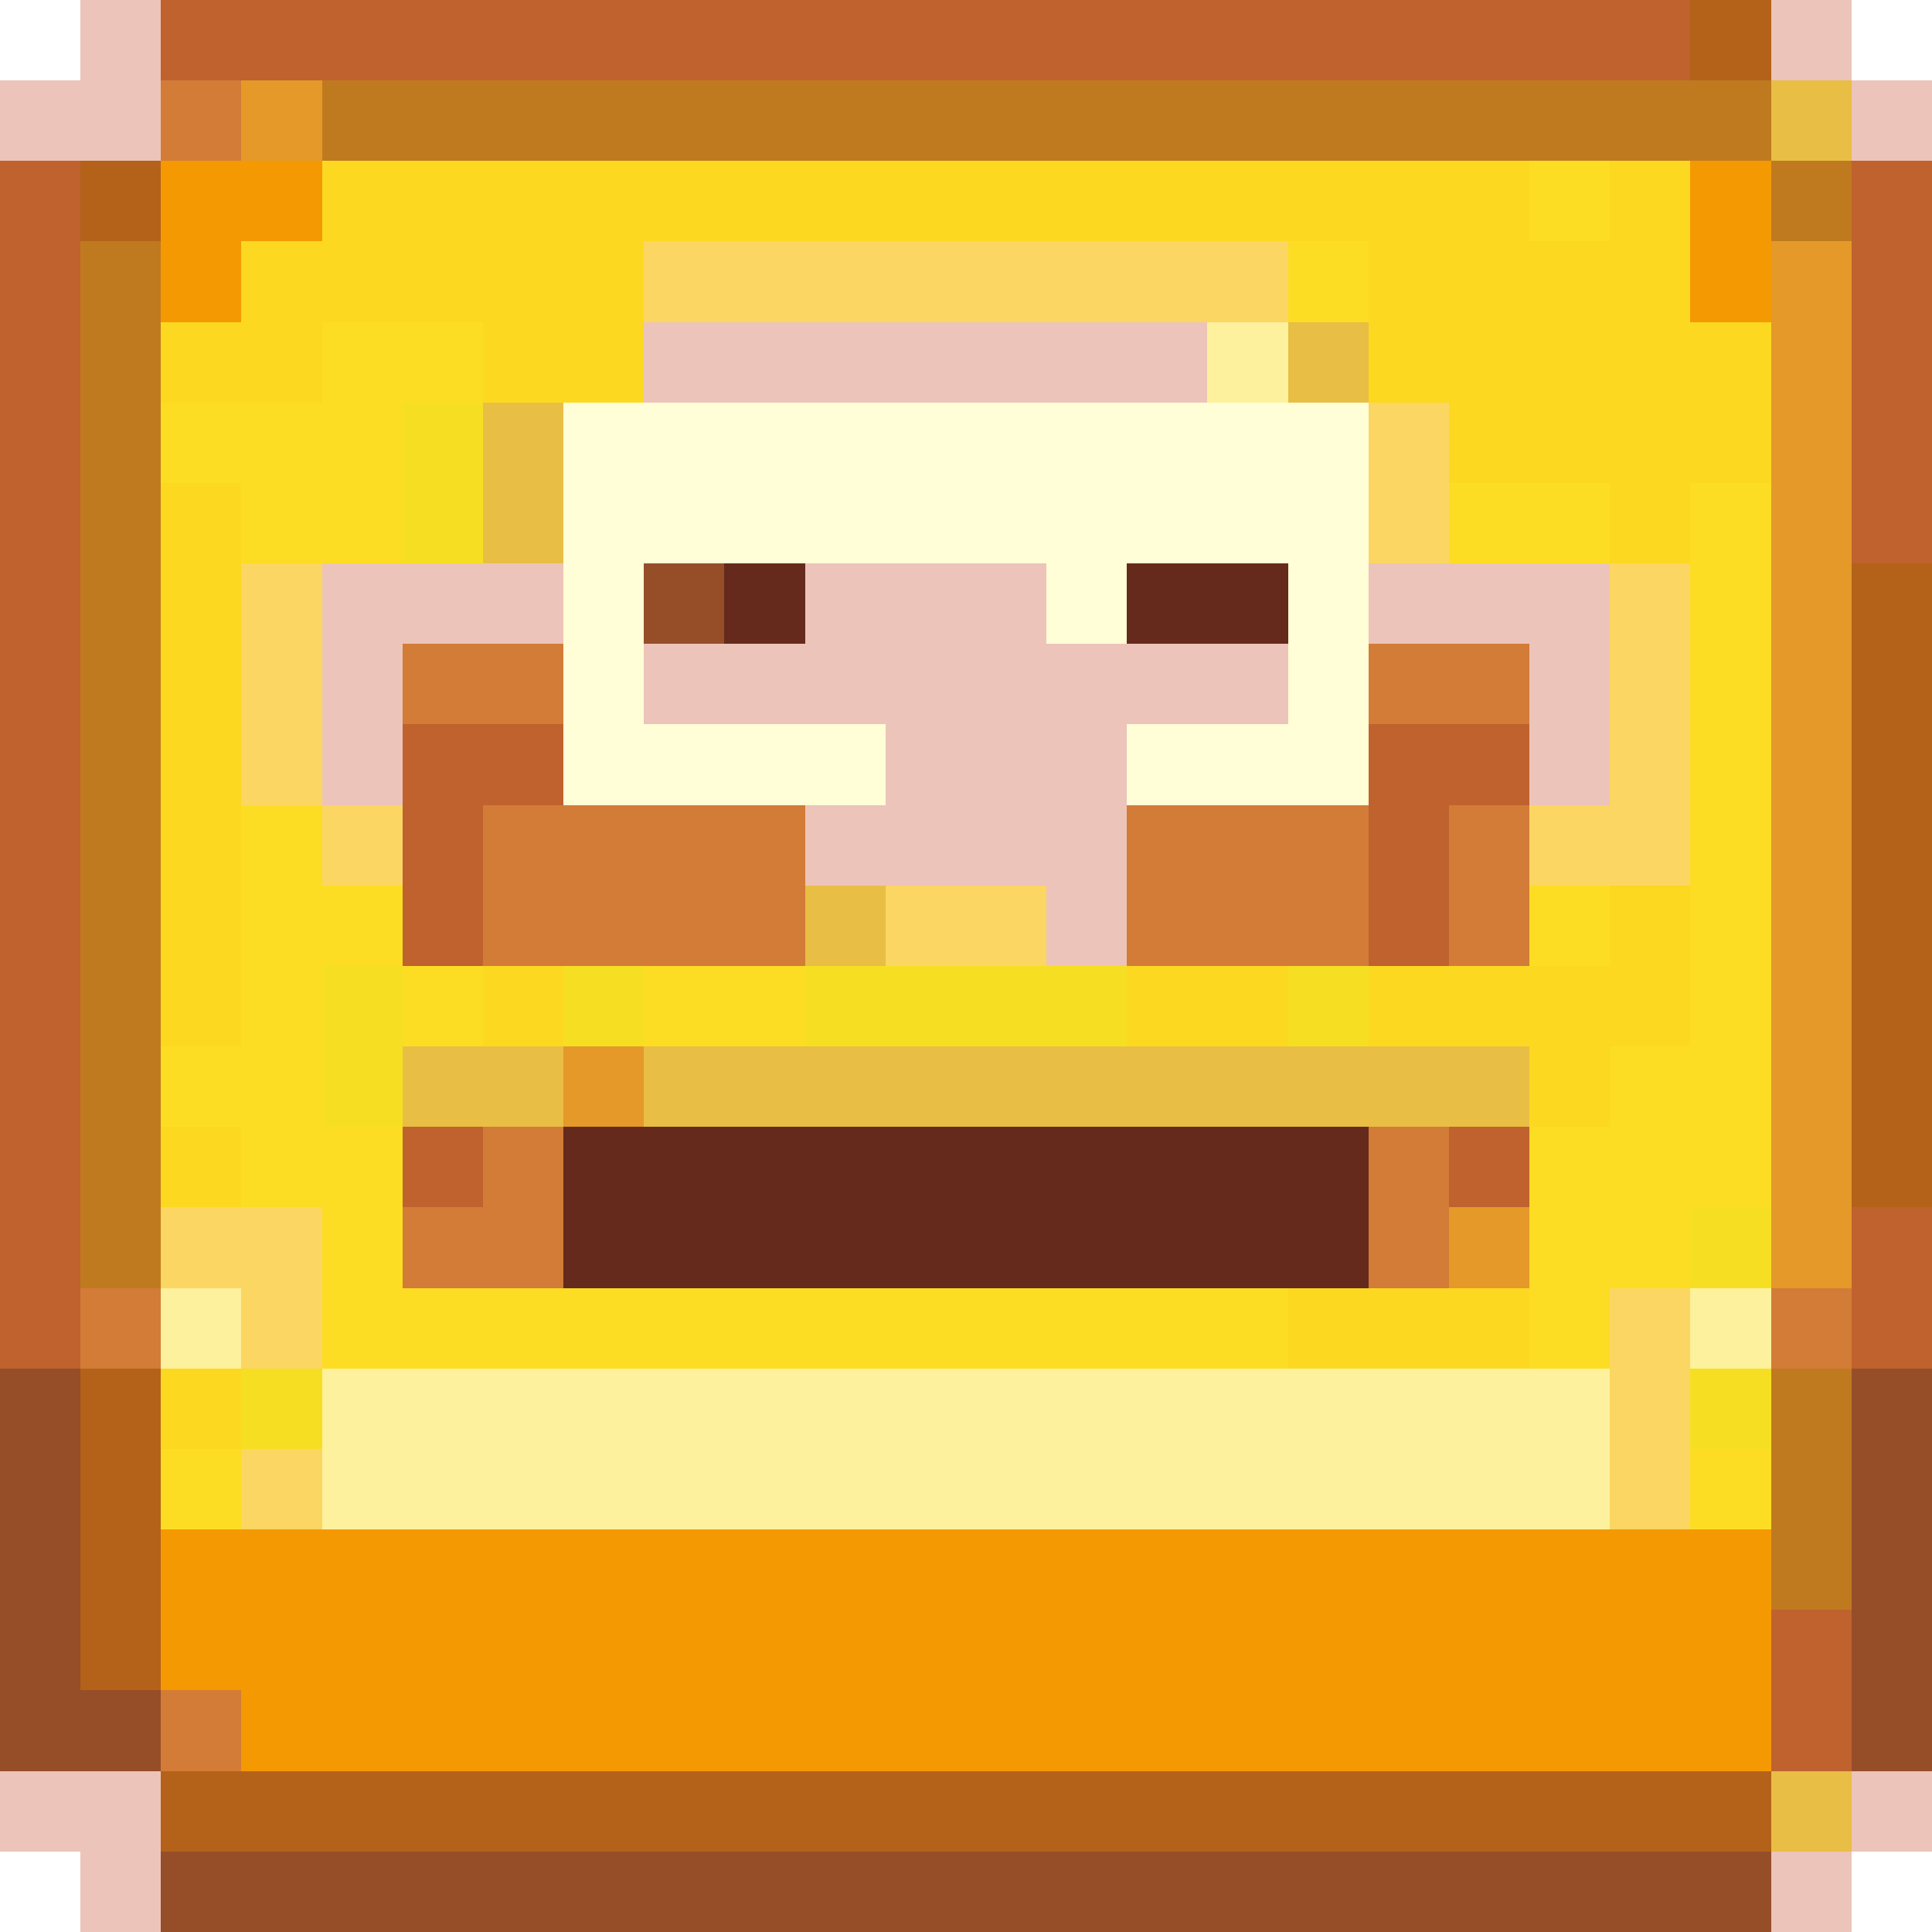
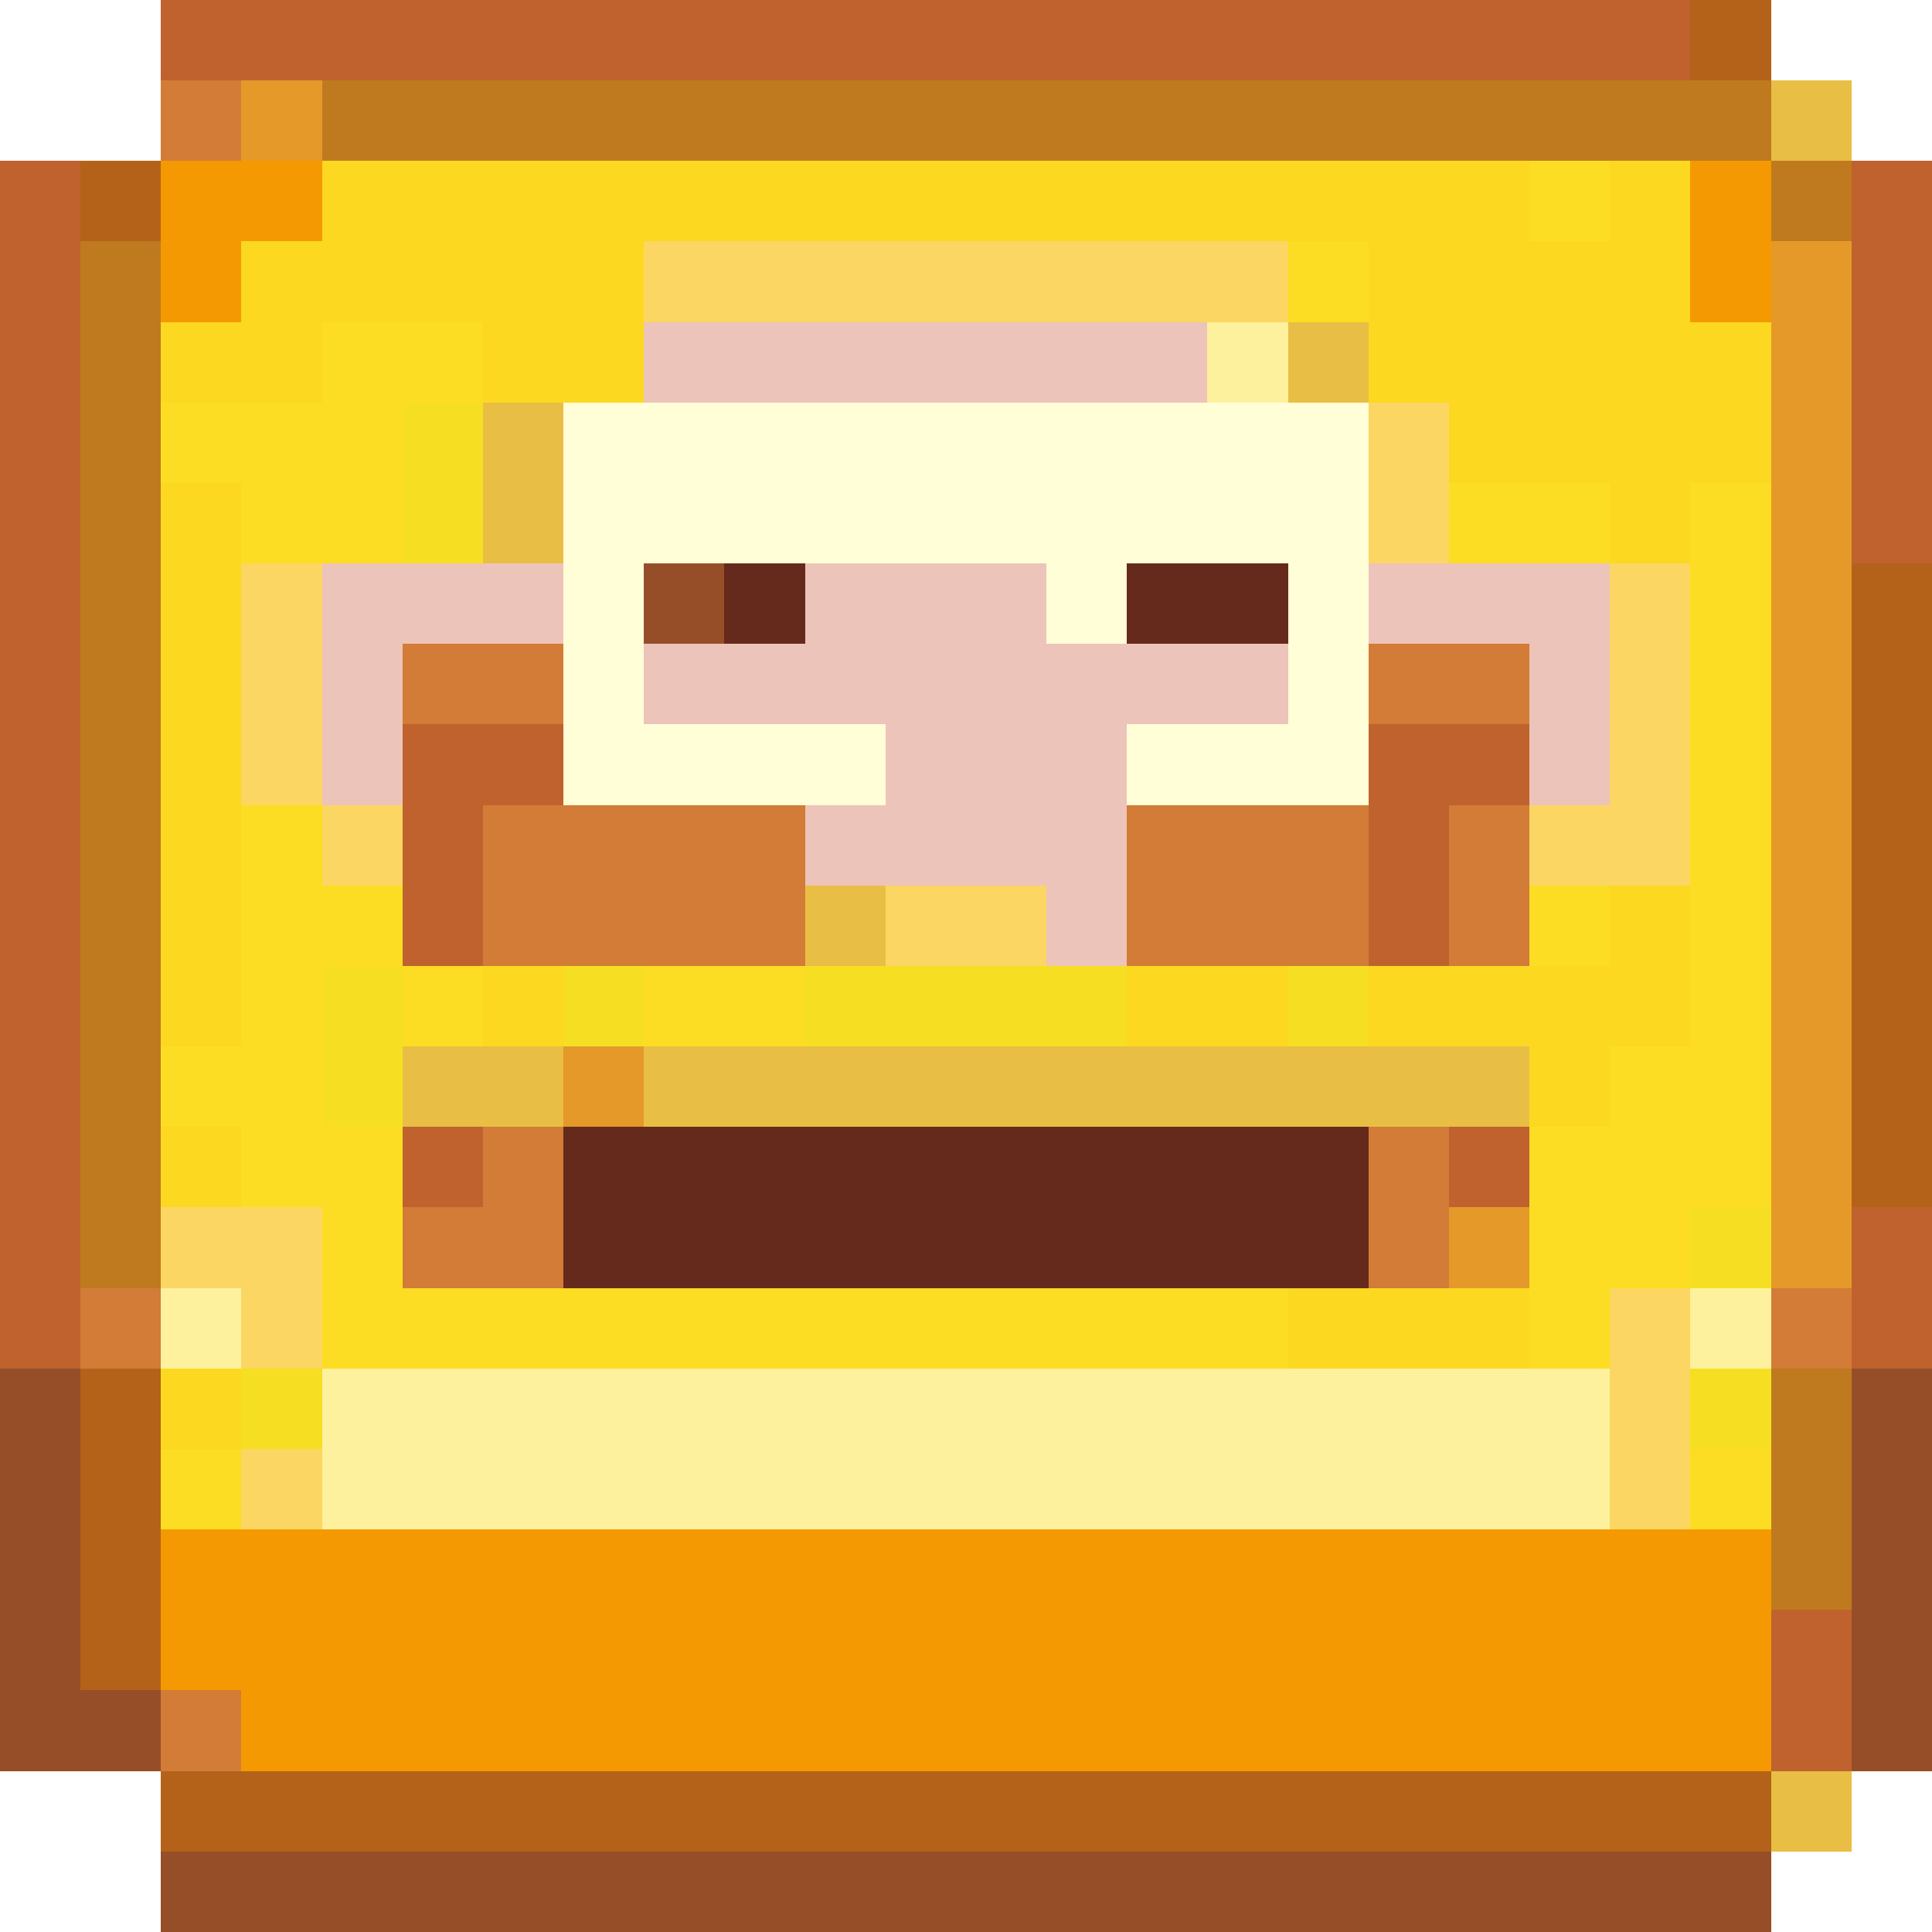
<svg xmlns="http://www.w3.org/2000/svg" viewBox="0 0 24 24" shape-rendering="crispEdges">
-   <path fill="#edc4b9" d="M1 0h1v1H1zM22 0h1v1H22zM0 1h2v1H0zM23 1h1v1H23zM8 4h7v1H8zM4 7h3v1H4zM10 7h3v1H10zM17 7h3v1H17zM4 8h1v1H4zM8 8h8v1H8zM19 8h1v1H19zM4 9h1v1H4zM11 9h3v1H11zM19 9h1v1H19zM10 10h4v1H10zM13 11h1v1H13zM0 22h2v1H0zM23 22h1v1H23zM1 23h1v1H1zM22 23h1v1H22z" />
-   <path fill="#bf622e" d="M2 0h19v1H2zM0 2h1v1H0zM23 2h1v1H23zM0 3h1v1H0zM23 3h1v1H23zM0 4h1v1H0zM23 4h1v1H23zM0 5h1v1H0zM23 5h1v1H23zM0 6h1v1H0zM23 6h1v1H23zM0 7h1v1H0zM0 8h1v1H0zM0 9h1v1H0zM5 9h2v1H5zM17 9h2v1H17zM0 10h1v1H0zM5 10h1v1H5zM17 10h1v1H17zM0 11h1v1H0zM5 11h1v1H5zM17 11h1v1H17zM0 12h1v1H0zM0 13h1v1H0zM0 14h1v1H0zM5 14h1v1H5zM18 14h1v1H18zM0 15h1v1H0zM23 15h1v1H23zM0 16h1v1H0zM23 16h1v1H23zM22 20h1v1H22zM22 21h1v1H22z" />
-   <path fill="#b46219" d="M21 0h1v1H21zM1 2h1v1H1zM23 7h1v1H23zM23 8h1v1H23zM23 9h1v1H23zM23 10h1v1H23zM23 11h1v1H23zM23 12h1v1H23zM23 13h1v1H23zM23 14h1v1H23zM1 17h1v1H1zM1 18h1v1H1zM1 19h1v1H1zM1 20h1v1H1zM2 22h20v1H2z" />
-   <path fill="#d27c37" d="M2 1h1v1H2zM5 8h2v1H5zM17 8h2v1H17zM6 10h4v1H6zM14 10h3v1H14zM18 10h1v1H18zM6 11h4v1H6zM14 11h3v1H14zM18 11h1v1H18zM6 14h1v1H6zM17 14h1v1H17zM5 15h2v1H5zM17 15h1v1H17zM1 16h1v1H1zM22 16h1v1H22zM2 21h1v1H2z" />
-   <path fill="#e49929" d="M3 1h1v1H3zM22 3h1v1H22zM22 4h1v1H22zM22 5h1v1H22zM22 6h1v1H22zM22 7h1v1H22zM22 8h1v1H22zM22 9h1v1H22zM22 10h1v1H22zM22 11h1v1H22zM22 12h1v1H22zM7 13h1v1H7zM22 13h1v1H22zM22 14h1v1H22zM18 15h1v1H18zM22 15h1v1H22z" />
-   <path fill="#bf7a1f" d="M4 1h18v1H4zM22 2h1v1H22zM1 3h1v1H1zM1 4h1v1H1zM1 5h1v1H1zM1 6h1v1H1zM1 7h1v1H1zM1 8h1v1H1zM1 9h1v1H1zM1 10h1v1H1zM1 11h1v1H1zM1 12h1v1H1zM1 13h1v1H1zM1 14h1v1H1zM1 15h1v1H1zM22 17h1v1H22zM22 18h1v1H22zM22 19h1v1H22z" />
-   <path fill="#e9be45" d="M22 1h1v1H22zM16 4h1v1H16zM6 5h1v1H6zM6 6h1v1H6zM10 11h1v1H10zM5 13h2v1H5zM8 13h11v1H8zM22 22h1v1H22z" />
-   <path fill="#f59902" d="M2 2h2v1H2zM21 2h1v1H21zM2 3h1v1H2zM21 3h1v1H21zM2 19h20v1H2zM2 20h20v1H2zM3 21h19v1H3z" />
-   <path fill="#fcd821" d="M4 2h15v1H4zM20 2h1v1H20zM3 3h5v1H3zM17 3h4v1H17zM2 4h2v1H2zM6 4h2v1H6zM17 4h5v1H17zM18 5h4v1H18zM2 6h1v1H2zM20 6h1v1H20zM2 7h1v1H2zM2 8h1v1H2zM2 9h1v1H2zM2 10h1v1H2zM2 11h1v1H2zM20 11h1v1H20zM2 12h1v1H2zM6 12h1v1H6zM14 12h2v1H14zM17 12h4v1H17zM19 13h1v1H19zM2 14h1v1H2zM16 16h3v1H16zM2 17h1v1H2z" />
-   <path fill="#fddd23" d="M19 2h1v1H19zM16 3h1v1H16zM4 4h2v1H4zM2 5h3v1H2zM3 6h2v1H3zM18 6h2v1H18zM21 6h1v1H21zM21 7h1v1H21zM21 8h1v1H21zM21 9h1v1H21zM3 10h1v1H3zM21 10h1v1H21zM3 11h2v1H3zM19 11h1v1H19zM21 11h1v1H21zM3 12h1v1H3zM5 12h1v1H5zM8 12h2v1H8zM21 12h1v1H21zM2 13h2v1H2zM20 13h2v1H20zM3 14h2v1H3zM19 14h3v1H19zM4 15h1v1H4zM19 15h2v1H19zM4 16h12v1H4zM19 16h1v1H19zM2 18h1v1H2zM21 18h1v1H21z" />
-   <path fill="#fbd662" d="M8 3h8v1H8zM17 5h1v1H17zM17 6h1v1H17zM3 7h1v1H3zM20 7h1v1H20zM3 8h1v1H3zM20 8h1v1H20zM3 9h1v1H3zM20 9h1v1H20zM4 10h1v1H4zM19 10h2v1H19zM11 11h2v1H11zM2 15h2v1H2zM3 16h1v1H3zM20 16h1v1H20zM20 17h1v1H20zM3 18h1v1H3zM20 18h1v1H20z" />
-   <path fill="#fdf19d" d="M15 4h1v1H15zM2 16h1v1H2zM21 16h1v1H21zM4 17h16v1H4zM4 18h16v1H4z" />
-   <path fill="#f6df23" d="M5 5h1v1H5zM5 6h1v1H5zM4 12h1v1H4zM7 12h1v1H7zM10 12h4v1H10zM16 12h1v1H16zM4 13h1v1H4zM21 15h1v1H21zM3 17h1v1H3zM21 17h1v1H21z" />
-   <path fill="#fffed6" d="M7 5h10v1H7zM7 6h10v1H7zM7 7h1v1H7zM13 7h1v1H13zM16 7h1v1H16zM7 8h1v1H7zM16 8h1v1H16zM7 9h4v1H7zM14 9h3v1H14z" />
-   <path fill="#964e29" d="M8 7h1v1H8zM0 17h1v1H0zM23 17h1v1H23zM0 18h1v1H0zM23 18h1v1H23zM0 19h1v1H0zM23 19h1v1H23zM0 20h1v1H0zM23 20h1v1H23zM0 21h2v1H0zM23 21h1v1H23zM2 23h20v1H2z" />
-   <path fill="#652a1c" d="M9 7h1v1H9zM14 7h2v1H14zM7 14h10v1H7zM7 15h10v1H7z" />
+   <path fill="#bf622e" d="M2 0h19v1H2zM0 2h1v15H0zM23 2h1v5H23zM5 9h2v1H5zM17 9h2v1H17zM5 10h1v2H5zM17 10h1v2H17zM5 14h1v1H5zM18 14h1v1H18zM23 15h1v2H23zM22 20h1v2H22z" />
+   <path fill="#b46219" d="M21 0h1v1H21zM1 2h1v1H1zM23 7h1v8H23zM1 17h1v4H1zM2 22h20v1H2z" />
+   <path fill="#d27c37" d="M2 1h1v1H2zM5 8h2v1H5zM17 8h2v1H17zM6 10h4v2H6zM14 10h3v2H14zM18 10h1v2H18zM6 14h1v2H6zM17 14h1v2H17zM5 15h1v1H5zM1 16h1v1H1zM22 16h1v1H22zM2 21h1v1H2z" />
+   <path fill="#e49929" d="M3 1h1v1H3zM22 3h1v13H22zM7 13h1v1H7zM18 15h1v1H18z" />
+   <path fill="#bf7a1f" d="M4 1h18v1H4zM22 2h1v1H22zM1 3h1v13H1zM22 17h1v3H22z" />
+   <path fill="#e9be45" d="M22 1h1v1H22zM16 4h1v1H16zM6 5h1v2H6zM10 11h1v1H10zM5 13h2v1H5zM8 13h11v1H8zM22 22h1v1H22z" />
+   <path fill="#f59902" d="M2 2h2v1H2zM21 2h1v2H21zM2 3h1v1H2zM2 19h20v2H2zM3 21h19v1H3z" />
+   <path fill="#fcd821" d="M4 2h15v1H4zM20 2h1v5H20zM3 3h5v1H3zM17 3h3v2H17zM2 4h2v1H2zM6 4h2v1H6zM21 4h1v2H21zM18 5h2v1H18zM2 6h1v7H2zM20 11h1v2H20zM6 12h1v1H6zM14 12h2v1H14zM17 12h3v1H17zM19 13h1v1H19zM2 14h1v1H2zM16 16h3v1H16zM2 17h1v1H2z" />
+   <path fill="#fddd23" d="M19 2h1v1H19zM16 3h1v1H16zM4 4h2v1H4zM2 5h3v1H2zM3 6h2v1H3zM18 6h2v1H18zM21 6h1v9H21zM3 10h1v5H3zM4 11h1v1H4zM19 11h1v1H19zM5 12h1v1H5zM8 12h2v1H8zM2 13h1v1H2zM20 13h1v3H20zM4 14h1v3H4zM19 14h1v3H19zM5 16h11v1H5zM2 18h1v1H2zM21 18h1v1H21z" />
+   <path fill="#fbd662" d="M8 3h8v1H8zM17 5h1v2H17zM3 7h1v3H3zM20 7h1v4H20zM4 10h1v1H4zM19 10h1v1H19zM11 11h2v1H11zM2 15h2v1H2zM3 16h1v1H3zM20 16h1v3H20zM3 18h1v1H3z" />
+   <path fill="#edc4b9" d="M8 4h7v1H8zM4 7h3v1H4zM10 7h3v2H10zM17 7h3v1H17zM4 8h1v2H4zM8 8h2v1H8zM13 8h3v1H13zM19 8h1v2H19zM11 9h3v2H11zM10 10h1v1H10zM13 11h1v1H13z" />
+   <path fill="#fdf19d" d="M15 4h1v1H15zM2 16h1v1H2zM21 16h1v1H21zM4 17h16v2H4z" />
+   <path fill="#f6df23" d="M5 5h1v2H5zM4 12h1v2H4zM7 12h1v1H7zM10 12h4v1H10zM16 12h1v1H16zM21 15h1v1H21zM3 17h1v1H3zM21 17h1v1H21z" />
+   <path fill="#fffed6" d="M7 5h10v2H7zM7 7h1v3H7zM13 7h1v1H13zM16 7h1v3H16zM8 9h3v1H8zM14 9h2v1H14z" />
+   <path fill="#964e29" d="M8 7h1v1H8zM0 17h1v5H0zM23 17h1v5H23zM1 21h1v1H1zM2 23h20v1H2z" />
+   <path fill="#652a1c" d="M9 7h1v1H9zM14 7h2v1H14zM7 14h10v2H7z" />
</svg>
